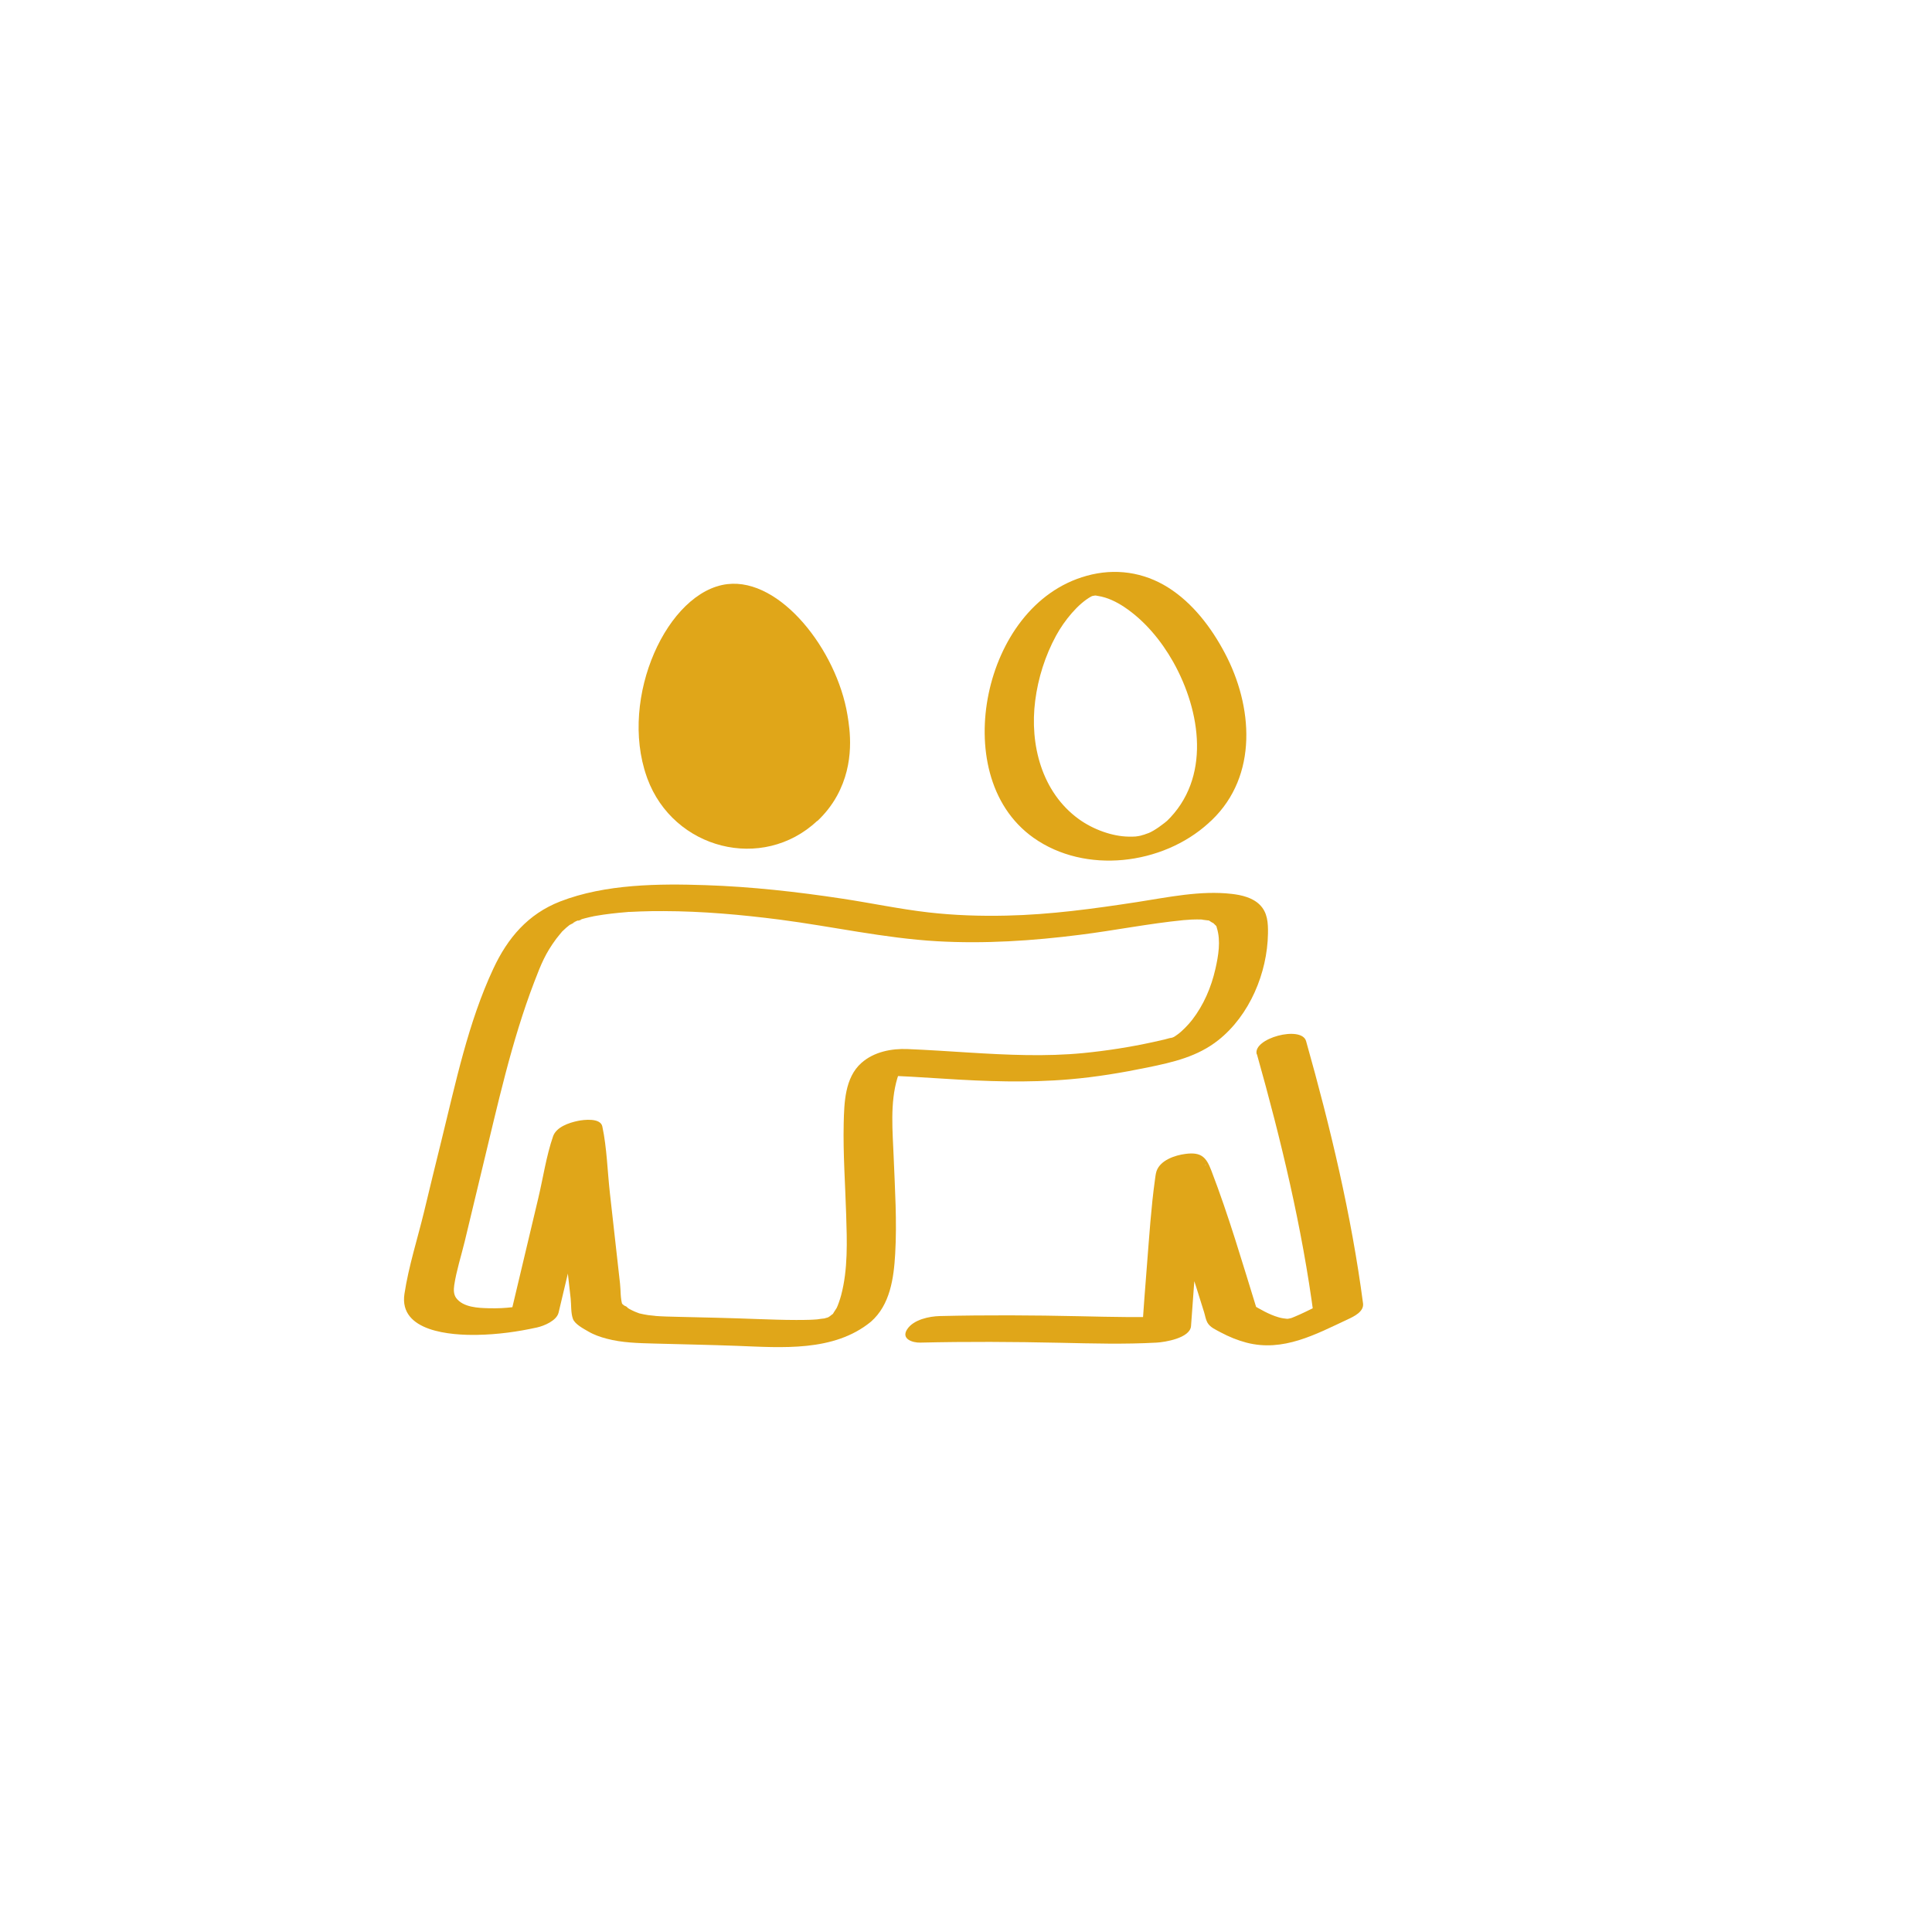
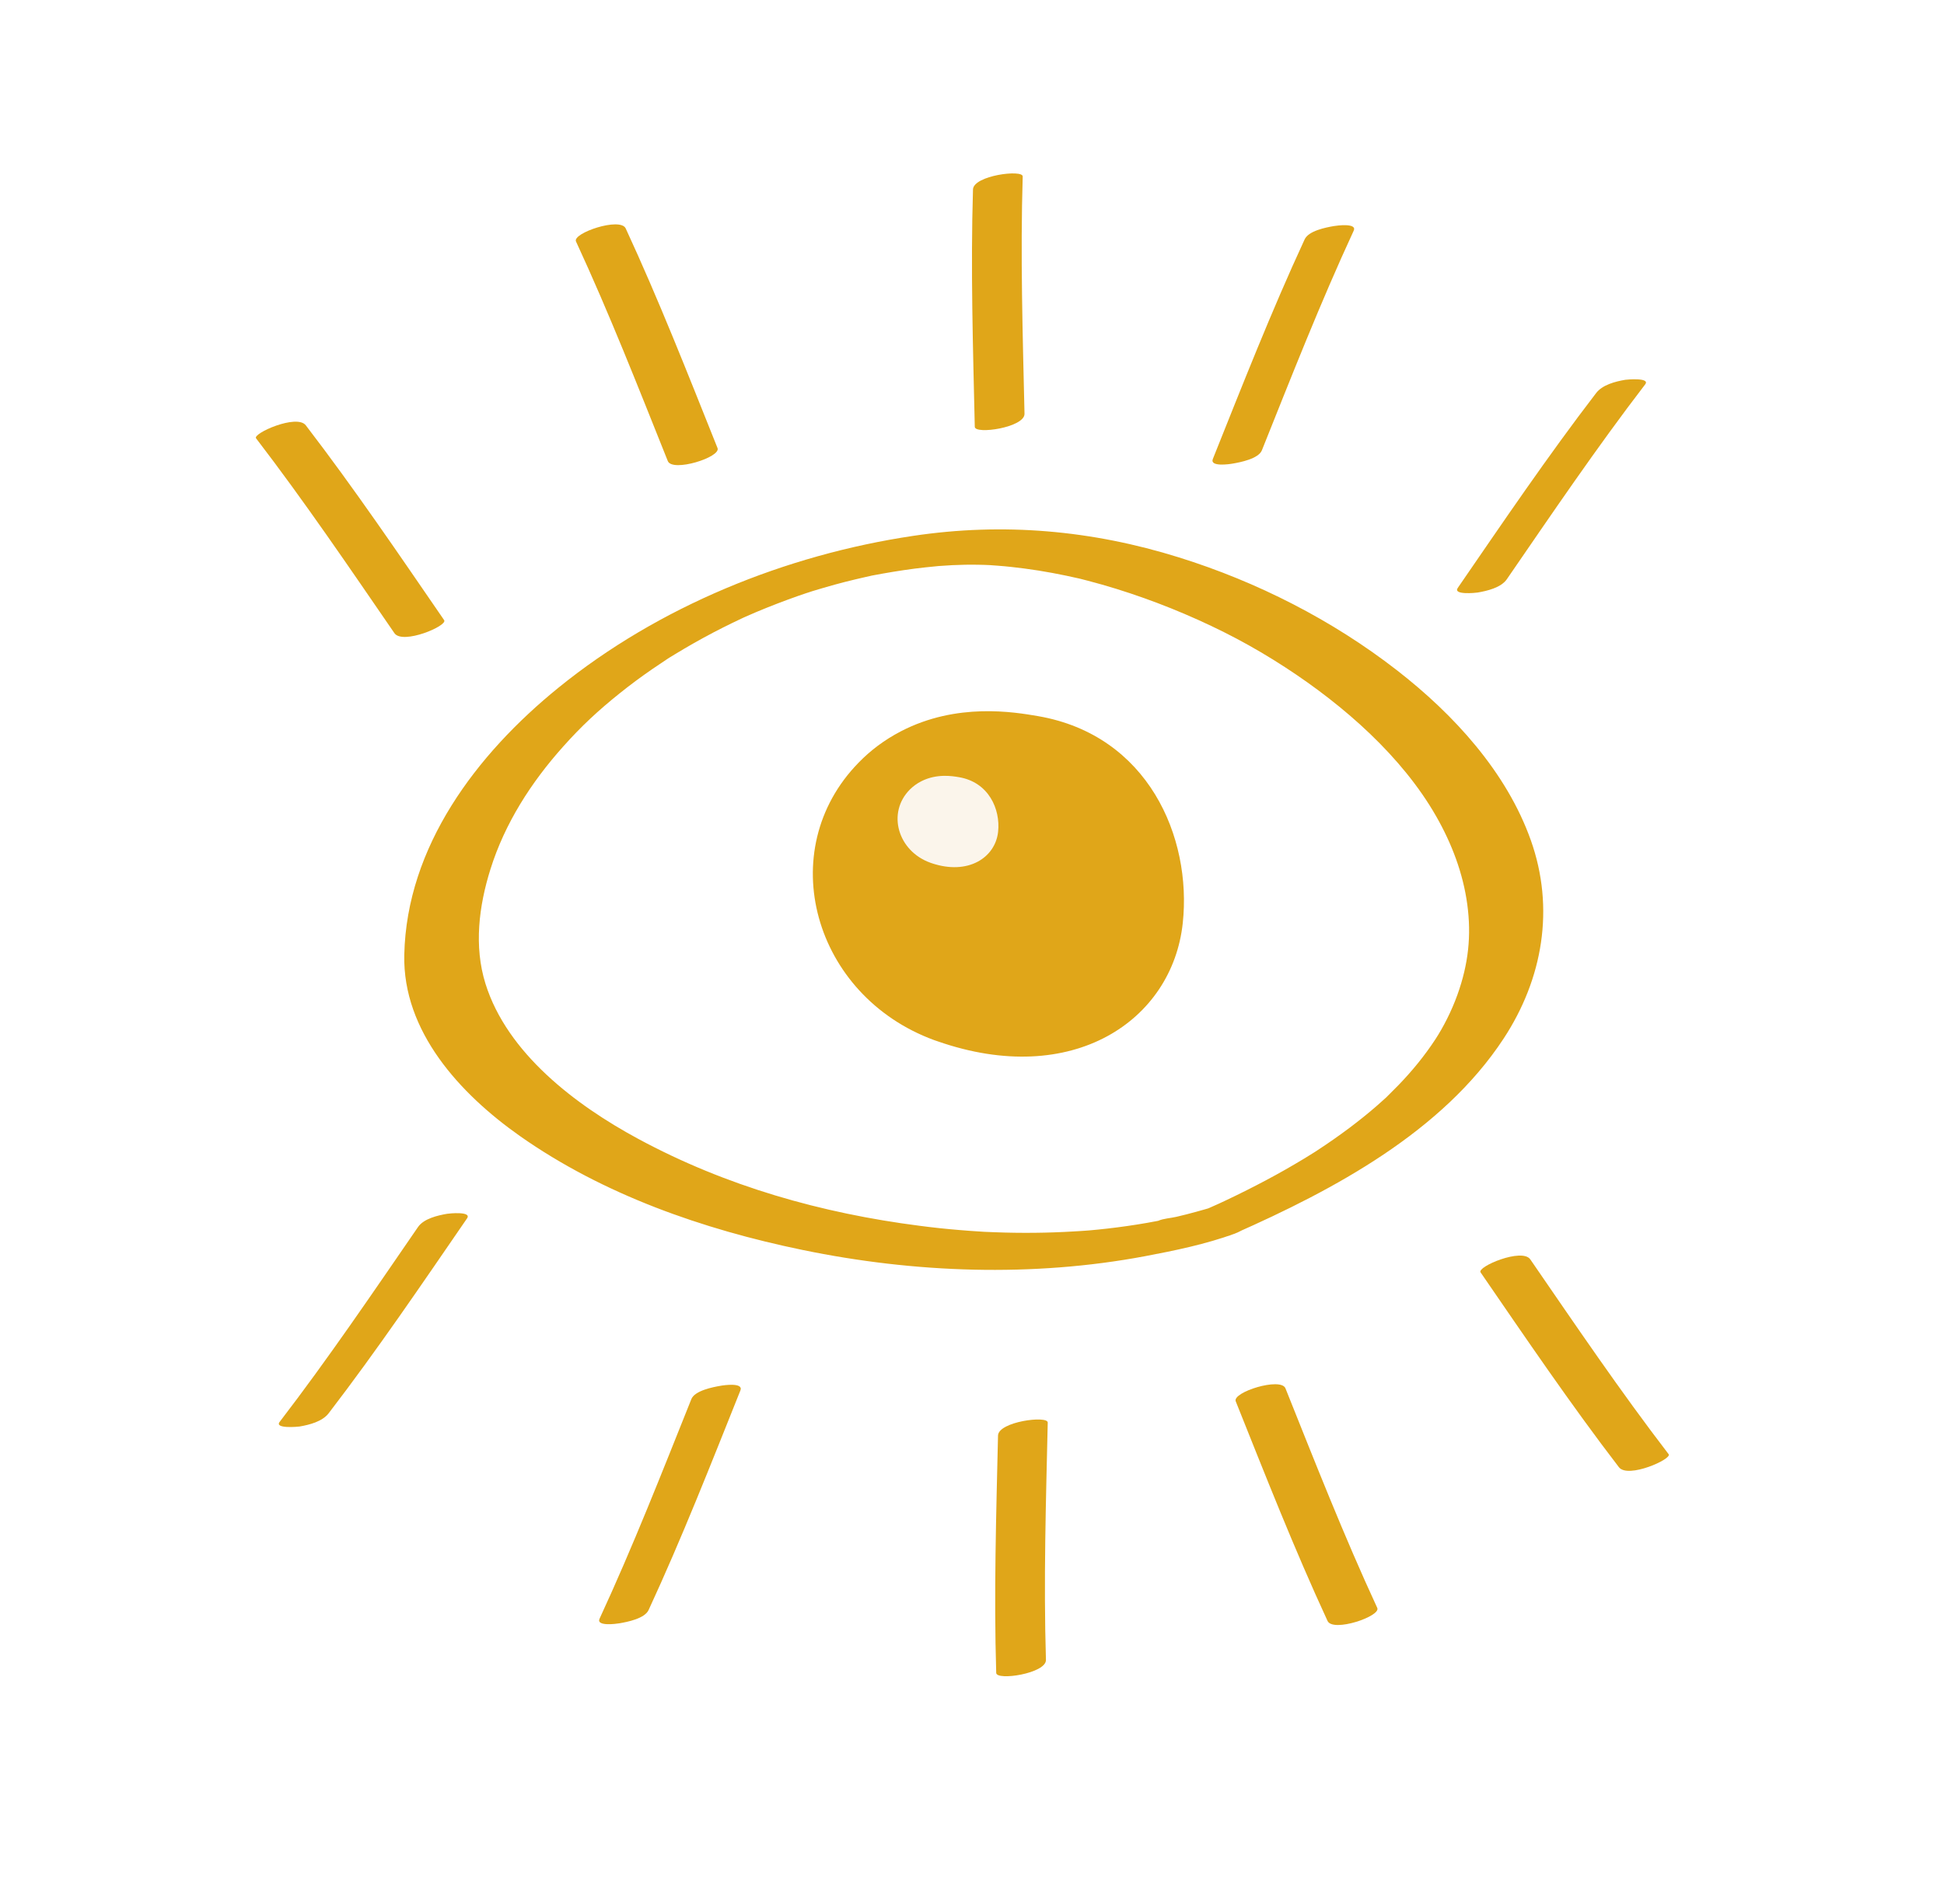
- <svg xmlns="http://www.w3.org/2000/svg" width="227" height="227" viewBox="0 0 227 227" fill="none">
-   <path d="M97.74 154.46C97.62 154.56 97.49 154.65 97.37 154.75C97.93 154.32 97.54 154.65 97.39 154.72C97.19 154.82 96.74 154.97 97.5 154.69C97.35 154.75 97.21 154.83 97.06 154.88C96.52 155.06 97.64 154.83 97.26 154.81C97.15 154.81 96.94 154.89 96.83 154.92C96.21 155.11 97.54 154.86 96.86 154.91C96.58 154.93 96.3 154.98 96.02 155.02C95.93 155.02 95.17 155.08 95.8 155.04C95.58 155.05 95.36 155.06 95.14 155.07C94.6 155.09 94.06 155.09 93.52 155.09C92 155.09 90.47 155.03 88.95 154.98C85.84 154.86 82.73 154.79 79.62 154.72C78.71 154.7 77.8 154.68 76.89 154.61C77.43 154.65 76.34 154.54 76.16 154.52C75.82 154.47 75.48 154.4 75.14 154.32C74.61 154.19 75.55 154.48 75.05 154.29C74.9 154.23 74.76 154.18 74.61 154.12C74.37 154.02 74.14 153.9 73.92 153.78C73.59 153.6 73.81 153.58 73.35 153.4C73.23 153.35 72.93 152.93 73.14 153.4C73.13 153.37 73.14 153.34 73.13 153.31C72.88 152.58 72.94 151.59 72.85 150.82C72.45 147.28 72.06 143.73 71.66 140.19C71.37 137.62 71.31 134.88 70.77 132.35C70.55 131.31 68.56 131.56 67.9 131.7C66.87 131.91 65.36 132.41 64.98 133.52C64.18 135.84 63.81 138.41 63.24 140.8C62.33 144.63 61.42 148.46 60.51 152.29C60.3 153.19 60.08 154.09 59.87 154.99L62.4 153.25C61.57 153.43 63.04 153.15 62.16 153.3C61.98 153.33 61.8 153.36 61.62 153.39C61.15 153.47 60.67 153.53 60.2 153.59C59.33 153.69 58.53 153.74 57.38 153.71C56.23 153.68 54.42 153.62 53.6 152.51C53.3 152.1 53.29 151.56 53.37 151C53.63 149.28 54.19 147.56 54.6 145.87C55.29 142.98 55.98 140.09 56.68 137.21C58.46 129.89 60.08 122.38 62.79 115.33C63.59 113.24 64.08 112.03 65.35 110.31C65.57 110.02 65.81 109.75 66.04 109.46C66.38 109.04 65.68 109.76 66.09 109.41C66.24 109.28 66.38 109.14 66.53 109C66.65 108.89 66.79 108.8 66.91 108.69C67.38 108.29 66.65 108.82 66.85 108.72C67.12 108.59 67.48 108.4 67.72 108.21C67.42 108.44 67.11 108.47 67.63 108.26C67.75 108.21 67.87 108.16 67.99 108.11C68.08 108.07 68.32 108.04 68.38 107.97C68.18 108.21 67.5 108.24 68.2 108.04C68.56 107.94 68.91 107.84 69.27 107.76C69.47 107.71 69.69 107.68 69.89 107.62C69.31 107.78 69.46 107.7 70 107.61C71.2 107.4 72.4 107.27 73.61 107.17C74.41 107.1 73.3 107.17 74.13 107.14C74.5 107.12 74.87 107.1 75.25 107.09C76.15 107.06 77.06 107.04 77.96 107.05C82.53 107.06 87.08 107.47 91.61 108.05C97.78 108.85 103.87 110.23 110.09 110.59C115.71 110.91 121.35 110.54 126.92 109.83C130.98 109.32 135 108.51 139.07 108.11C139.26 108.09 140.4 108.03 139.62 108.06C139.94 108.05 140.27 108.03 140.59 108.03C140.88 108.03 141.18 108.03 141.47 108.05C140.73 108.01 141.71 108.11 141.9 108.14C142.41 108.21 141.72 107.96 142.14 108.22C142.27 108.3 142.76 108.63 142.39 108.32C142.54 108.44 142.67 108.56 142.8 108.7C143.02 108.95 142.84 108.61 142.97 109.01C143.46 110.54 143.15 112.33 142.8 113.86C142.31 116.01 141.43 118.07 140.08 119.82C139.61 120.43 138.84 121.21 138.35 121.55C137.86 121.89 138.01 121.82 137.45 122.01C138.16 121.76 136.74 122.16 136.89 122.12C136.42 122.23 135.95 122.33 135.48 122.44C132.78 123.03 130.03 123.46 127.28 123.73C122.9 124.16 118.32 123.95 113.84 123.67C111.45 123.52 109.05 123.36 106.65 123.26C104.75 123.18 102.68 123.58 101.21 124.89C99.26 126.62 99.19 129.57 99.13 131.98C99.05 135.56 99.31 139.13 99.42 142.7C99.52 145.83 99.64 149.13 98.83 152.18C98.71 152.65 98.43 153.44 98.3 153.69C98.33 153.63 98.05 154.08 97.96 154.21C97.62 154.75 98.11 154.15 97.71 154.49C96.82 155.26 97.06 156.18 98.22 156.4C99.53 156.65 101.3 156.18 102.32 155.3C104.59 153.33 105.02 150.15 105.18 147.31C105.4 143.51 105.15 139.7 105 135.91C104.88 132.92 104.56 129.6 105.43 126.69C105.5 126.46 105.58 126.23 105.67 126.01C105.83 125.61 105.53 126.22 105.67 126C105.72 125.91 105.78 125.83 105.83 125.74C105.89 125.64 105.97 125.56 106.04 125.47C105.72 125.88 105.77 125.74 105.9 125.64C105.45 125.99 104.57 126.1 103.9 126.34C103.54 126.47 103.73 126.36 104.16 126.37C104.54 126.38 104.91 126.4 105.29 126.42C105.9 126.45 106.5 126.48 107.11 126.51C108.37 126.58 109.62 126.66 110.88 126.74C115.84 127.06 120.75 127.24 125.71 126.81C128.78 126.55 131.82 126.04 134.84 125.42C137.86 124.8 140.7 124.15 143.15 122.21C146.82 119.3 148.91 114.31 148.98 109.68C149 108.44 148.94 107.21 148 106.29C147.16 105.46 145.87 105.16 144.74 105.03C141.05 104.6 137.22 105.43 133.59 105.99C128.5 106.77 123.4 107.47 118.25 107.58C115.19 107.65 112.12 107.55 109.07 107.2C105.69 106.81 102.35 106.1 98.98 105.59C93.65 104.78 88.27 104.18 82.88 104C77.49 103.82 71.13 103.85 65.81 105.92C62.04 107.39 59.65 110.2 57.97 113.8C55 120.14 53.53 127.28 51.86 134.03C51.17 136.8 50.5 139.58 49.83 142.36C49.06 145.54 48.01 148.79 47.52 152.03C46.85 156.48 53.03 156.9 56.08 156.84C58.45 156.8 60.79 156.48 63.1 155.97C63.91 155.79 65.4 155.18 65.63 154.23C67.11 147.97 68.6 141.72 70.09 135.46C70.3 134.57 70.44 133.62 70.74 132.76L64.95 133.93C65.45 136.27 65.51 138.8 65.77 141.18C66.2 144.98 66.62 148.77 67.05 152.57C67.13 153.29 67.06 154.28 67.32 154.97C67.56 155.6 68.57 156.12 69.12 156.44C69.8 156.84 70.53 157.09 71.29 157.29C73.09 157.77 75.01 157.81 76.86 157.86C80.11 157.95 83.36 158.01 86.6 158.13C91.85 158.33 97.96 158.86 102.31 155.31C103.24 154.55 102.94 153.62 101.8 153.4C100.45 153.14 98.76 153.64 97.7 154.5L97.74 154.46Z" fill="#E0A619" />
-   <path d="M147.68 123.86C150.52 133.94 153 144.27 154.37 154.67L156.15 152.8C155.21 153.24 154.28 153.7 153.35 154.15C152.93 154.35 152.5 154.55 152.06 154.73C151.88 154.8 151.7 154.88 151.51 154.94C152.03 154.77 151.21 154.98 151.58 154.91C151.91 154.85 151.35 154.95 151.3 154.95C150.85 154.98 151.66 154.98 151.2 154.95C151.01 154.94 150.56 154.88 150.21 154.77C149.11 154.45 148.07 153.84 147.09 153.26L147.67 153.83C145.98 148.38 144.37 142.85 142.32 137.52C141.74 136.01 141.18 135.32 139.27 135.58C138.05 135.74 136.34 136.31 135.89 137.59C135.78 137.92 135.75 138.29 135.7 138.62C135.25 141.86 135.04 145.15 134.78 148.41C134.56 151.13 134.36 153.85 134.17 156.58L138.21 154.63C134.43 154.84 130.65 154.73 126.87 154.65C121.39 154.53 115.91 154.5 110.43 154.63C109.18 154.66 107.34 155.04 106.59 156.18C105.84 157.32 107.21 157.77 108.12 157.75C113.6 157.62 119.08 157.65 124.56 157.77C128.34 157.85 132.12 157.96 135.9 157.75C136.83 157.7 139.84 157.23 139.94 155.8C140.16 152.71 140.39 149.61 140.64 146.52C140.81 144.36 140.99 142.2 141.21 140.04C141.29 139.29 141.36 138.53 141.47 137.78C141.5 137.55 141.57 137.31 141.58 137.08C141.61 136.73 141.83 136.71 141.49 137.1L139.92 138.18H139.93C138.96 138.31 137.99 138.45 137.02 138.58H137.03C136.73 138.45 136.43 138.32 136.13 138.19C136.25 138.27 135.99 137.79 136.14 138.21C136.23 138.46 136.35 138.7 136.45 138.95C136.77 139.78 137.07 140.62 137.36 141.47C138.15 143.76 138.9 146.07 139.64 148.38C140.26 150.3 140.87 152.23 141.47 154.16C141.59 154.54 141.66 155.02 141.85 155.37C142.17 155.97 142.87 156.24 143.45 156.56C144.41 157.07 145.39 157.47 146.44 157.75C150.76 158.88 154.58 156.78 158.37 155.01C159.08 154.68 160.28 154.11 160.15 153.14C158.78 142.74 156.3 132.41 153.46 122.33C152.93 120.44 147.13 122 147.66 123.88L147.68 123.86Z" fill="#E0A619" />
-   <path d="M96.02 96.45C89.58 102.48 79.13 99.79 76.06 91.47C76.03 91.39 76 91.31 75.98 91.24C72.7 81.92 78.44 69.44 85.48 68.63C91.71 67.91 98.31 76.39 99.57 84C99.84 85.63 100.5 89.59 98.34 93.51C97.7 94.67 96.91 95.64 96.04 96.46L96.02 96.45Z" fill="#E0A619" />
-   <path d="M137.45 96.16C136.67 96.87 135.61 97.61 134.98 97.87C134.95 97.88 134.03 98.2 134.61 98.02C134.58 98.03 133.63 98.27 134.24 98.14C133.44 98.31 133.44 98.3 132.63 98.3C130.71 98.28 128.43 97.46 126.74 96.23C122.39 93.07 120.97 87.47 121.63 82.33C121.97 79.67 122.8 77.05 124.08 74.69C125.07 72.88 126.68 70.92 128.22 70.08C128.95 69.68 127.73 70.27 128.49 69.96C127.61 70.32 129.08 69.8 128.14 70.03C128.18 70.03 128.92 69.98 128.48 69.98C129.14 69.98 128.35 69.92 129.01 70.02C130.12 70.19 131.18 70.71 132.11 71.33C134.51 72.94 136.44 75.28 137.85 77.78C141.1 83.58 142.31 91.47 137.06 96.51C136.06 97.47 137.92 97.86 138.53 97.85C139.91 97.82 141.38 97.33 142.38 96.36C147.84 91.12 147.21 82.95 143.91 76.73C142.33 73.74 140.14 70.85 137.25 69.03C134.36 67.21 131.01 66.73 127.69 67.65C121.37 69.39 117.44 75.34 116.16 81.5C114.89 87.59 116.08 94.64 121.44 98.44C127.52 102.74 136.57 101.64 141.99 96.72C142.81 95.98 142.74 95.22 141.54 95.05C140.34 94.88 138.4 95.28 137.44 96.15L137.45 96.16Z" fill="#E0A619" />
+ <svg xmlns="http://www.w3.org/2000/svg" width="195" height="191" viewBox="0 0 195 191" fill="none">
+   <path d="M121.023 121.311C121.65 121.084 121.358 121.193 120.928 121.311C120.61 121.404 120.283 121.496 119.965 121.581C119.32 121.757 118.667 121.926 118.013 122.077C117.454 122.212 116.689 122.246 116.173 122.482C116.19 122.482 116.912 122.339 116.465 122.423C116.319 122.448 116.181 122.482 116.035 122.507C115.7 122.566 115.365 122.633 115.029 122.692C113.722 122.92 112.415 123.105 111.099 123.257C110.463 123.332 109.827 123.391 109.182 123.45C108.769 123.492 109.337 123.442 109.38 123.433C109.233 123.442 109.087 123.459 108.932 123.467C108.537 123.492 108.141 123.526 107.746 123.543C105.106 123.703 102.449 123.728 99.8 123.627C99.448 123.619 99.095 123.602 98.751 123.585C98.407 123.568 98.76 123.585 98.82 123.585C98.674 123.585 98.519 123.568 98.373 123.56C97.668 123.518 96.971 123.467 96.275 123.408C94.925 123.299 93.583 123.156 92.242 122.979C82.448 121.724 72.825 119.02 63.994 114.244C57.725 110.859 50.872 105.662 48.696 98.688C47.527 94.94 48.034 90.905 49.195 87.208C50.64 82.601 53.271 78.499 56.496 74.894C58.327 72.839 60.021 71.272 62.154 69.562C63.212 68.712 64.304 67.903 65.43 67.128C65.869 66.825 66.737 66.244 66.944 66.109C66.694 66.269 67.141 65.983 67.141 65.983C67.322 65.873 67.502 65.755 67.692 65.646C68.01 65.452 68.337 65.258 68.663 65.065C69.927 64.323 71.217 63.616 72.524 62.959C73.161 62.639 73.805 62.327 74.45 62.024C74.829 61.847 74.407 62.041 74.347 62.066C74.502 61.999 74.648 61.931 74.803 61.864C75.156 61.704 75.508 61.552 75.869 61.401C77.254 60.82 78.655 60.281 80.066 59.784C80.435 59.657 80.805 59.531 81.175 59.405C80.521 59.632 81.201 59.405 81.476 59.312C82.224 59.085 82.972 58.866 83.729 58.655C84.434 58.461 85.139 58.284 85.844 58.116C86.171 58.04 86.498 57.964 86.824 57.889C86.988 57.855 87.151 57.821 87.314 57.779C88.054 57.611 86.988 57.838 87.461 57.745C88.888 57.476 90.324 57.232 91.769 57.046C92.491 56.954 93.213 56.878 93.936 56.81C94.615 56.743 93.652 56.827 94.331 56.777C94.727 56.752 95.123 56.726 95.518 56.701C96.378 56.659 97.246 56.642 98.115 56.659C98.536 56.659 98.966 56.684 99.388 56.701C99.972 56.718 98.768 56.659 99.353 56.701C99.585 56.718 99.817 56.735 100.05 56.752C100.961 56.819 101.864 56.92 102.767 57.038C104.633 57.282 106.482 57.636 108.322 58.057C107.866 57.947 108.27 58.04 108.485 58.099C108.7 58.158 108.898 58.2 109.104 58.259C109.595 58.386 110.076 58.52 110.558 58.655C111.495 58.925 112.432 59.211 113.361 59.523C115.201 60.137 117.024 60.828 118.804 61.586C122.51 63.17 125.683 64.846 128.908 66.943C134.859 70.809 140.654 75.93 144.059 81.893C145.625 84.63 146.76 87.621 147.181 90.737C147.602 93.853 147.301 96.709 146.192 99.8C145.59 101.476 144.773 103.051 143.991 104.255C142.907 105.914 141.643 107.456 140.267 108.879C139.898 109.258 139.519 109.637 139.141 110.008C138.797 110.345 139.261 109.907 138.9 110.235C138.642 110.463 138.384 110.698 138.126 110.926C137.24 111.701 136.32 112.434 135.383 113.141C134.325 113.933 133.242 114.691 132.133 115.415C132.004 115.499 131.875 115.584 131.746 115.668C131.806 115.634 132.09 115.449 131.78 115.643C131.471 115.836 131.152 116.03 130.843 116.224C130.189 116.62 129.536 116.999 128.874 117.378C127.627 118.085 126.354 118.759 125.064 119.407C124.359 119.761 123.654 120.107 122.94 120.443C122.768 120.519 122.605 120.603 122.433 120.679C121.865 120.94 122.829 120.502 122.252 120.764C121.848 120.949 121.435 121.134 121.023 121.311C120.3 121.631 117.798 122.802 118.933 123.897C119.982 124.916 122.717 124.259 123.826 123.77C133.835 119.349 144.687 113.537 150.81 104.221C154.765 98.208 155.978 91.116 153.553 84.293C151.128 77.471 145.848 71.685 140.104 67.229C133.637 62.209 126.105 58.369 118.245 55.918C109.534 53.197 100.66 52.405 91.606 53.761C78.776 55.673 66.058 60.853 56.023 68.99C47.776 75.677 40.785 84.942 40.553 95.79C40.381 103.48 46.142 109.738 52.153 113.975C60.511 119.854 70.504 123.341 80.504 125.404C91.717 127.721 103.592 128.15 114.866 126.028C117.867 125.463 120.954 124.823 123.826 123.779C124.583 123.501 127.025 122.263 125.916 121.193C124.806 120.123 122.192 120.898 121.023 121.319V121.311Z" fill="#E0A619" />
+   <path d="M86.128 76.511C77.503 85.33 81.588 99.901 93.695 104.348C93.807 104.39 93.919 104.432 94.039 104.466C107.608 109.208 117.592 102.377 118.641 92.615C119.57 83.982 115.158 73.749 104.117 71.845C101.744 71.441 96 70.447 90.367 73.37C88.699 74.237 87.297 75.307 86.136 76.503L86.128 76.511Z" fill="#E0A619" />
+   <path d="M91.279 79.198C88.94 81.531 90.049 85.388 93.334 86.559C93.368 86.568 93.394 86.585 93.428 86.593C97.117 87.848 99.835 86.037 100.118 83.46C100.368 81.177 99.172 78.465 96.171 77.968C95.526 77.859 93.962 77.598 92.431 78.373C91.975 78.6 91.597 78.886 91.279 79.198Z" fill="#FBF5EB" />
+   <path d="M102.767 41.515C102.586 33.59 102.346 25.639 102.586 17.704C102.612 16.98 97.642 17.595 97.599 19.01C97.358 26.936 97.599 34.887 97.779 42.821C97.797 43.621 102.793 42.888 102.767 41.515Z" fill="#E0A619" />
+   <path d="M126.578 45.179C129.536 37.793 132.442 30.372 135.787 23.146C136.157 22.345 134.076 22.632 133.792 22.682C133.001 22.817 131.264 23.154 130.868 24.013C127.523 31.24 124.617 38.66 121.659 46.047C121.332 46.864 123.336 46.569 123.654 46.51C124.402 46.384 126.234 46.03 126.578 45.179Z" fill="#E0A619" />
+   <path d="M151.145 58.116C155.668 51.538 160.157 44.909 165.024 38.567C165.566 37.86 163.192 38.079 163.029 38.104C162.04 38.272 160.742 38.601 160.105 39.435C155.238 45.777 150.749 52.406 146.226 58.984C145.719 59.716 148.032 59.48 148.221 59.447C149.167 59.287 150.569 58.958 151.145 58.116Z" fill="#E0A619" />
+   <path d="M71.974 44.952C69.016 37.565 66.109 30.145 62.764 22.918C62.223 21.747 57.39 23.39 57.777 24.224C61.122 31.45 64.028 38.87 66.987 46.257C67.451 47.403 72.344 45.87 71.974 44.952Z" fill="#E0A619" />
+   <path d="M44.552 62.218C40.029 55.64 35.54 49.011 30.673 42.669C29.77 41.498 25.316 43.494 25.685 43.974C30.552 50.317 35.041 56.945 39.564 63.523C40.381 64.711 44.938 62.782 44.552 62.218Z" fill="#E0A619" />
+   <path d="M100.11 144.027C99.929 151.952 99.688 159.903 99.929 167.838C99.955 168.646 104.951 167.897 104.917 166.532C104.676 158.606 104.917 150.655 105.097 142.721C105.114 141.988 100.144 142.62 100.11 144.027Z" fill="#E0A619" />
+   <path d="M123.955 140.59C126.913 147.977 129.82 155.397 133.165 162.624C133.706 163.795 138.539 162.152 138.152 161.318C134.807 154.092 131.9 146.672 128.942 139.285C128.478 138.139 123.585 139.672 123.955 140.59Z" fill="#E0A619" />
+   <path d="M148.514 127.653C153.037 134.231 157.526 140.86 162.393 147.202C163.295 148.373 167.75 146.377 167.38 145.897C162.513 139.554 158.024 132.926 153.501 126.348C152.684 125.16 148.127 127.089 148.514 127.653Z" fill="#E0A619" />
+   <path d="M69.351 140.363C66.393 147.75 63.486 155.17 60.142 162.397C59.772 163.197 61.853 162.91 62.136 162.86C62.928 162.725 64.665 162.388 65.06 161.529C68.405 154.302 71.312 146.882 74.27 139.495C74.597 138.678 72.593 138.973 72.275 139.032C71.527 139.159 69.695 139.512 69.351 140.363Z" fill="#E0A619" />
+   <path d="M41.929 123.105C37.406 129.683 32.917 136.312 28.05 142.654C27.508 143.362 29.881 143.143 30.045 143.118C31.034 142.949 32.332 142.621 32.969 141.787C37.836 135.445 42.324 128.816 46.847 122.238C47.355 121.505 45.042 121.741 44.852 121.775C43.907 121.935 42.505 122.263 41.929 123.105Z" fill="#E0A619" />
</svg>
